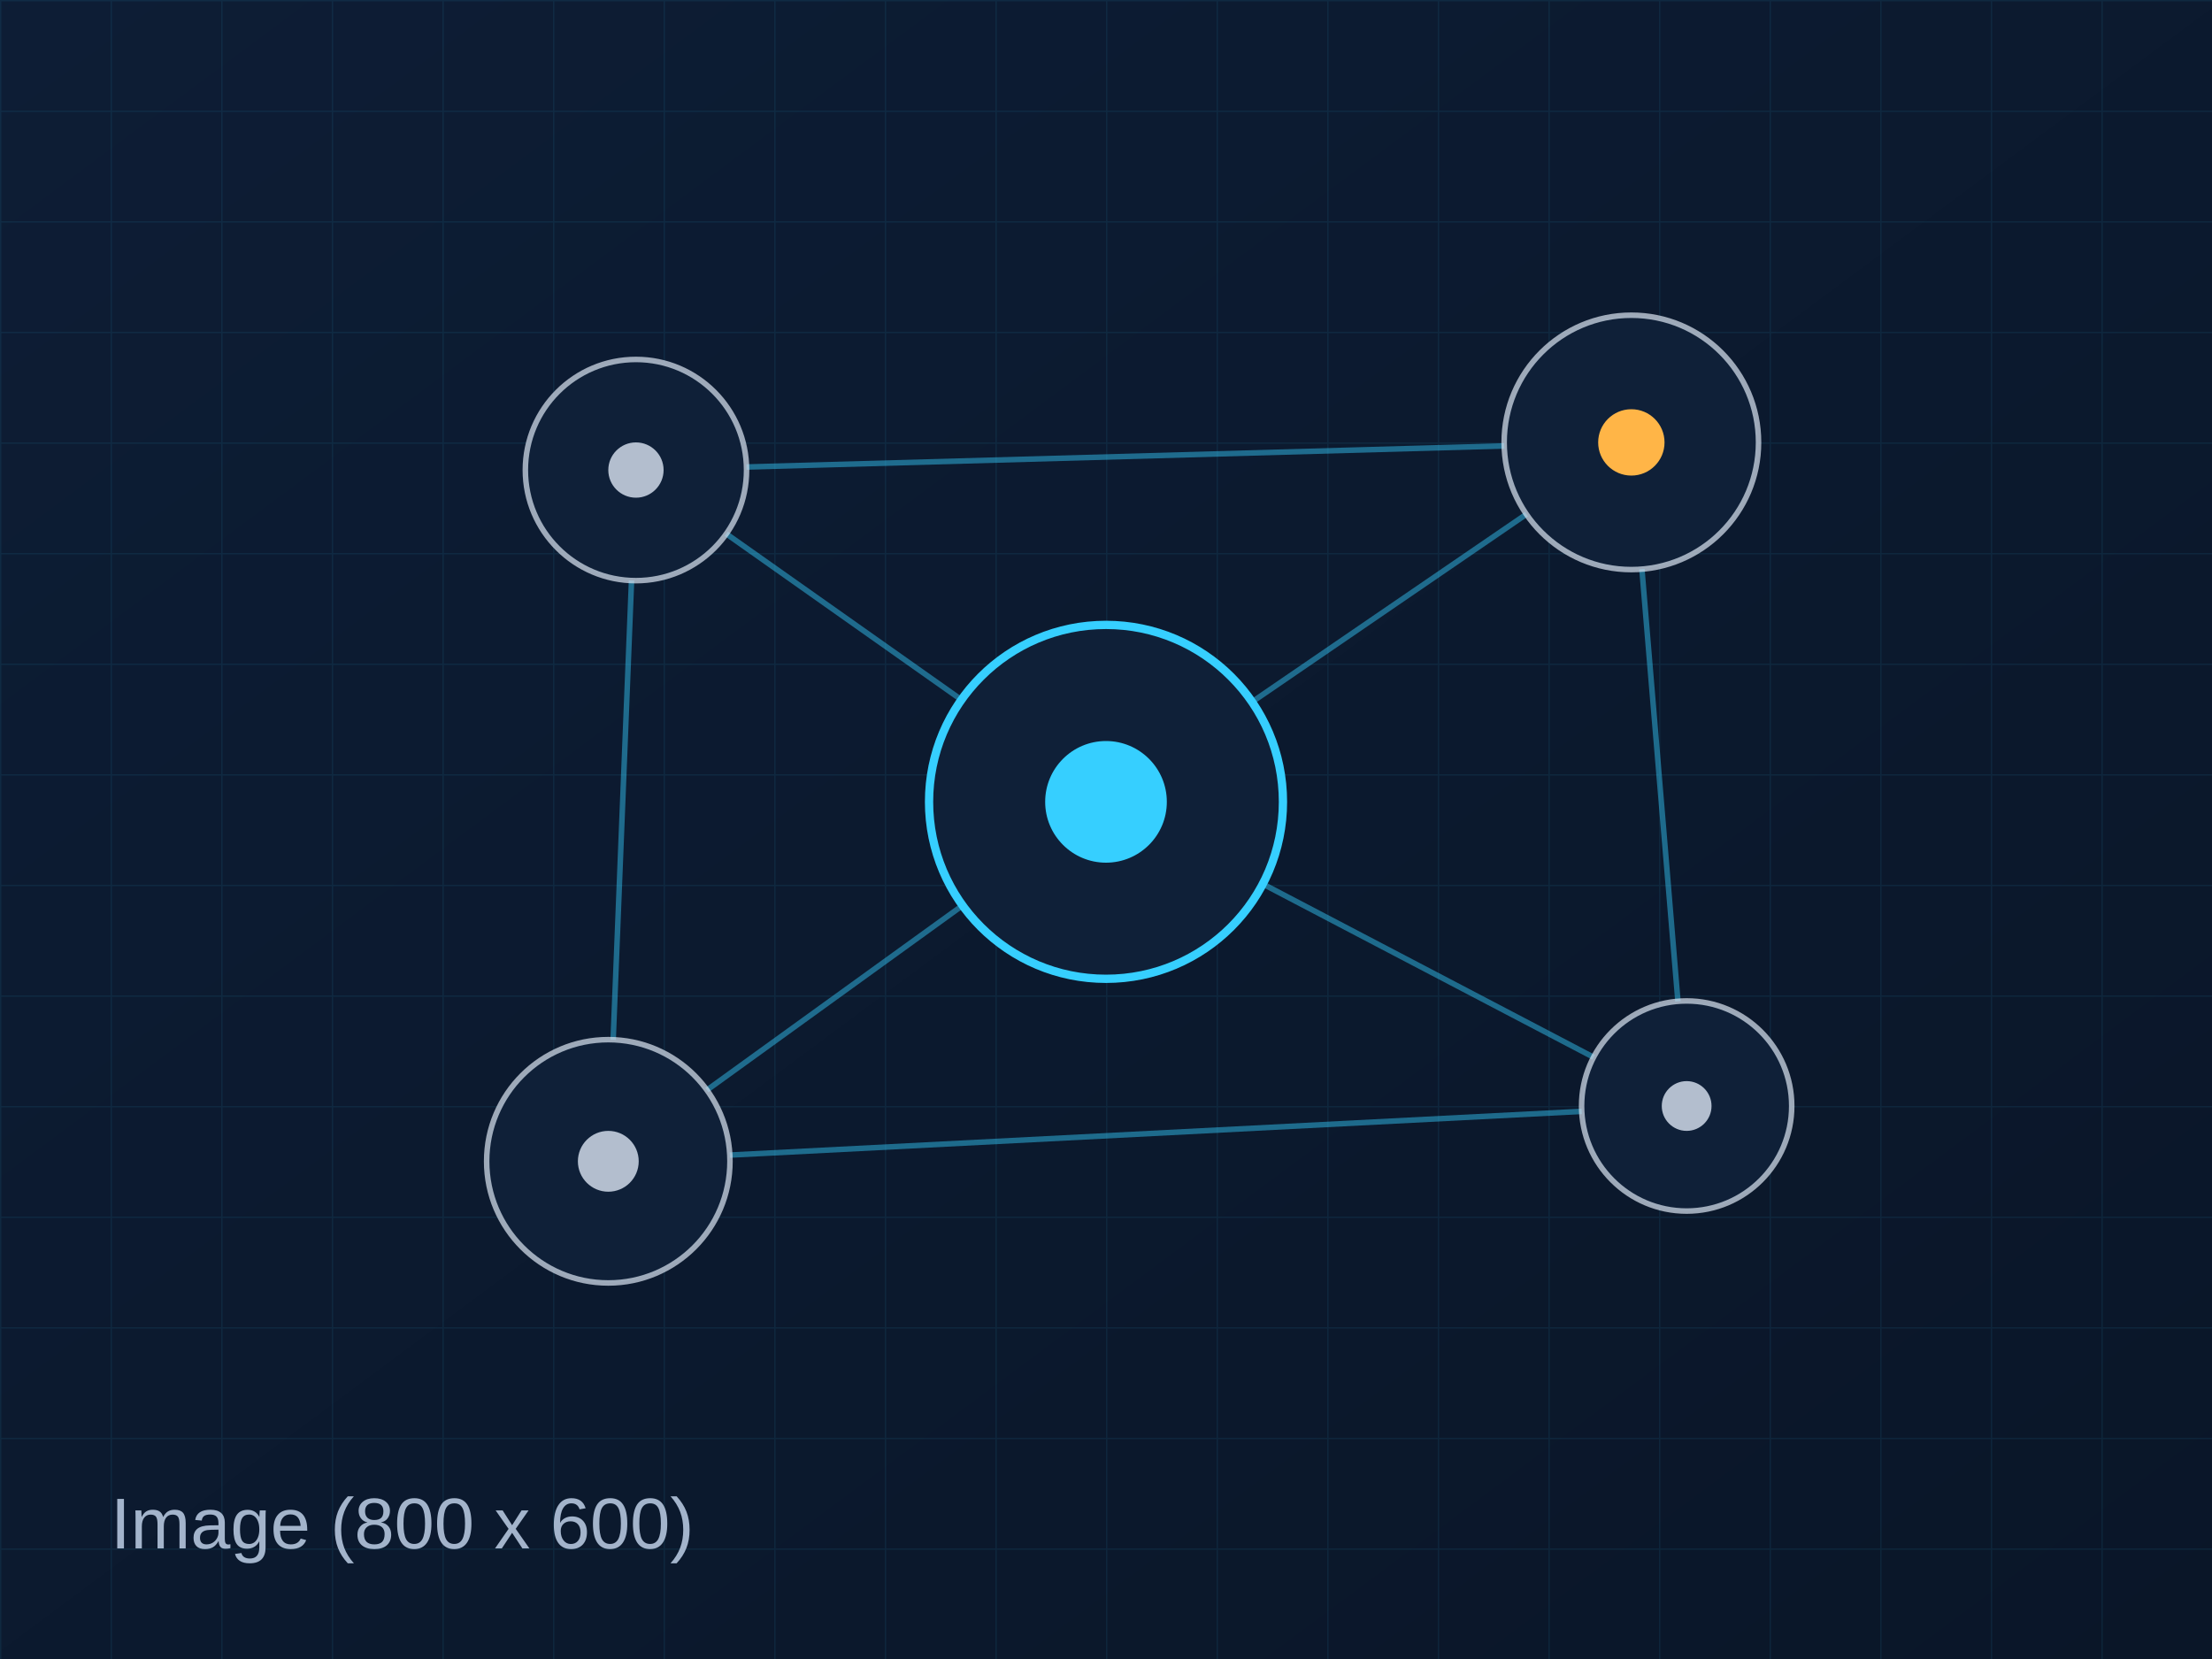
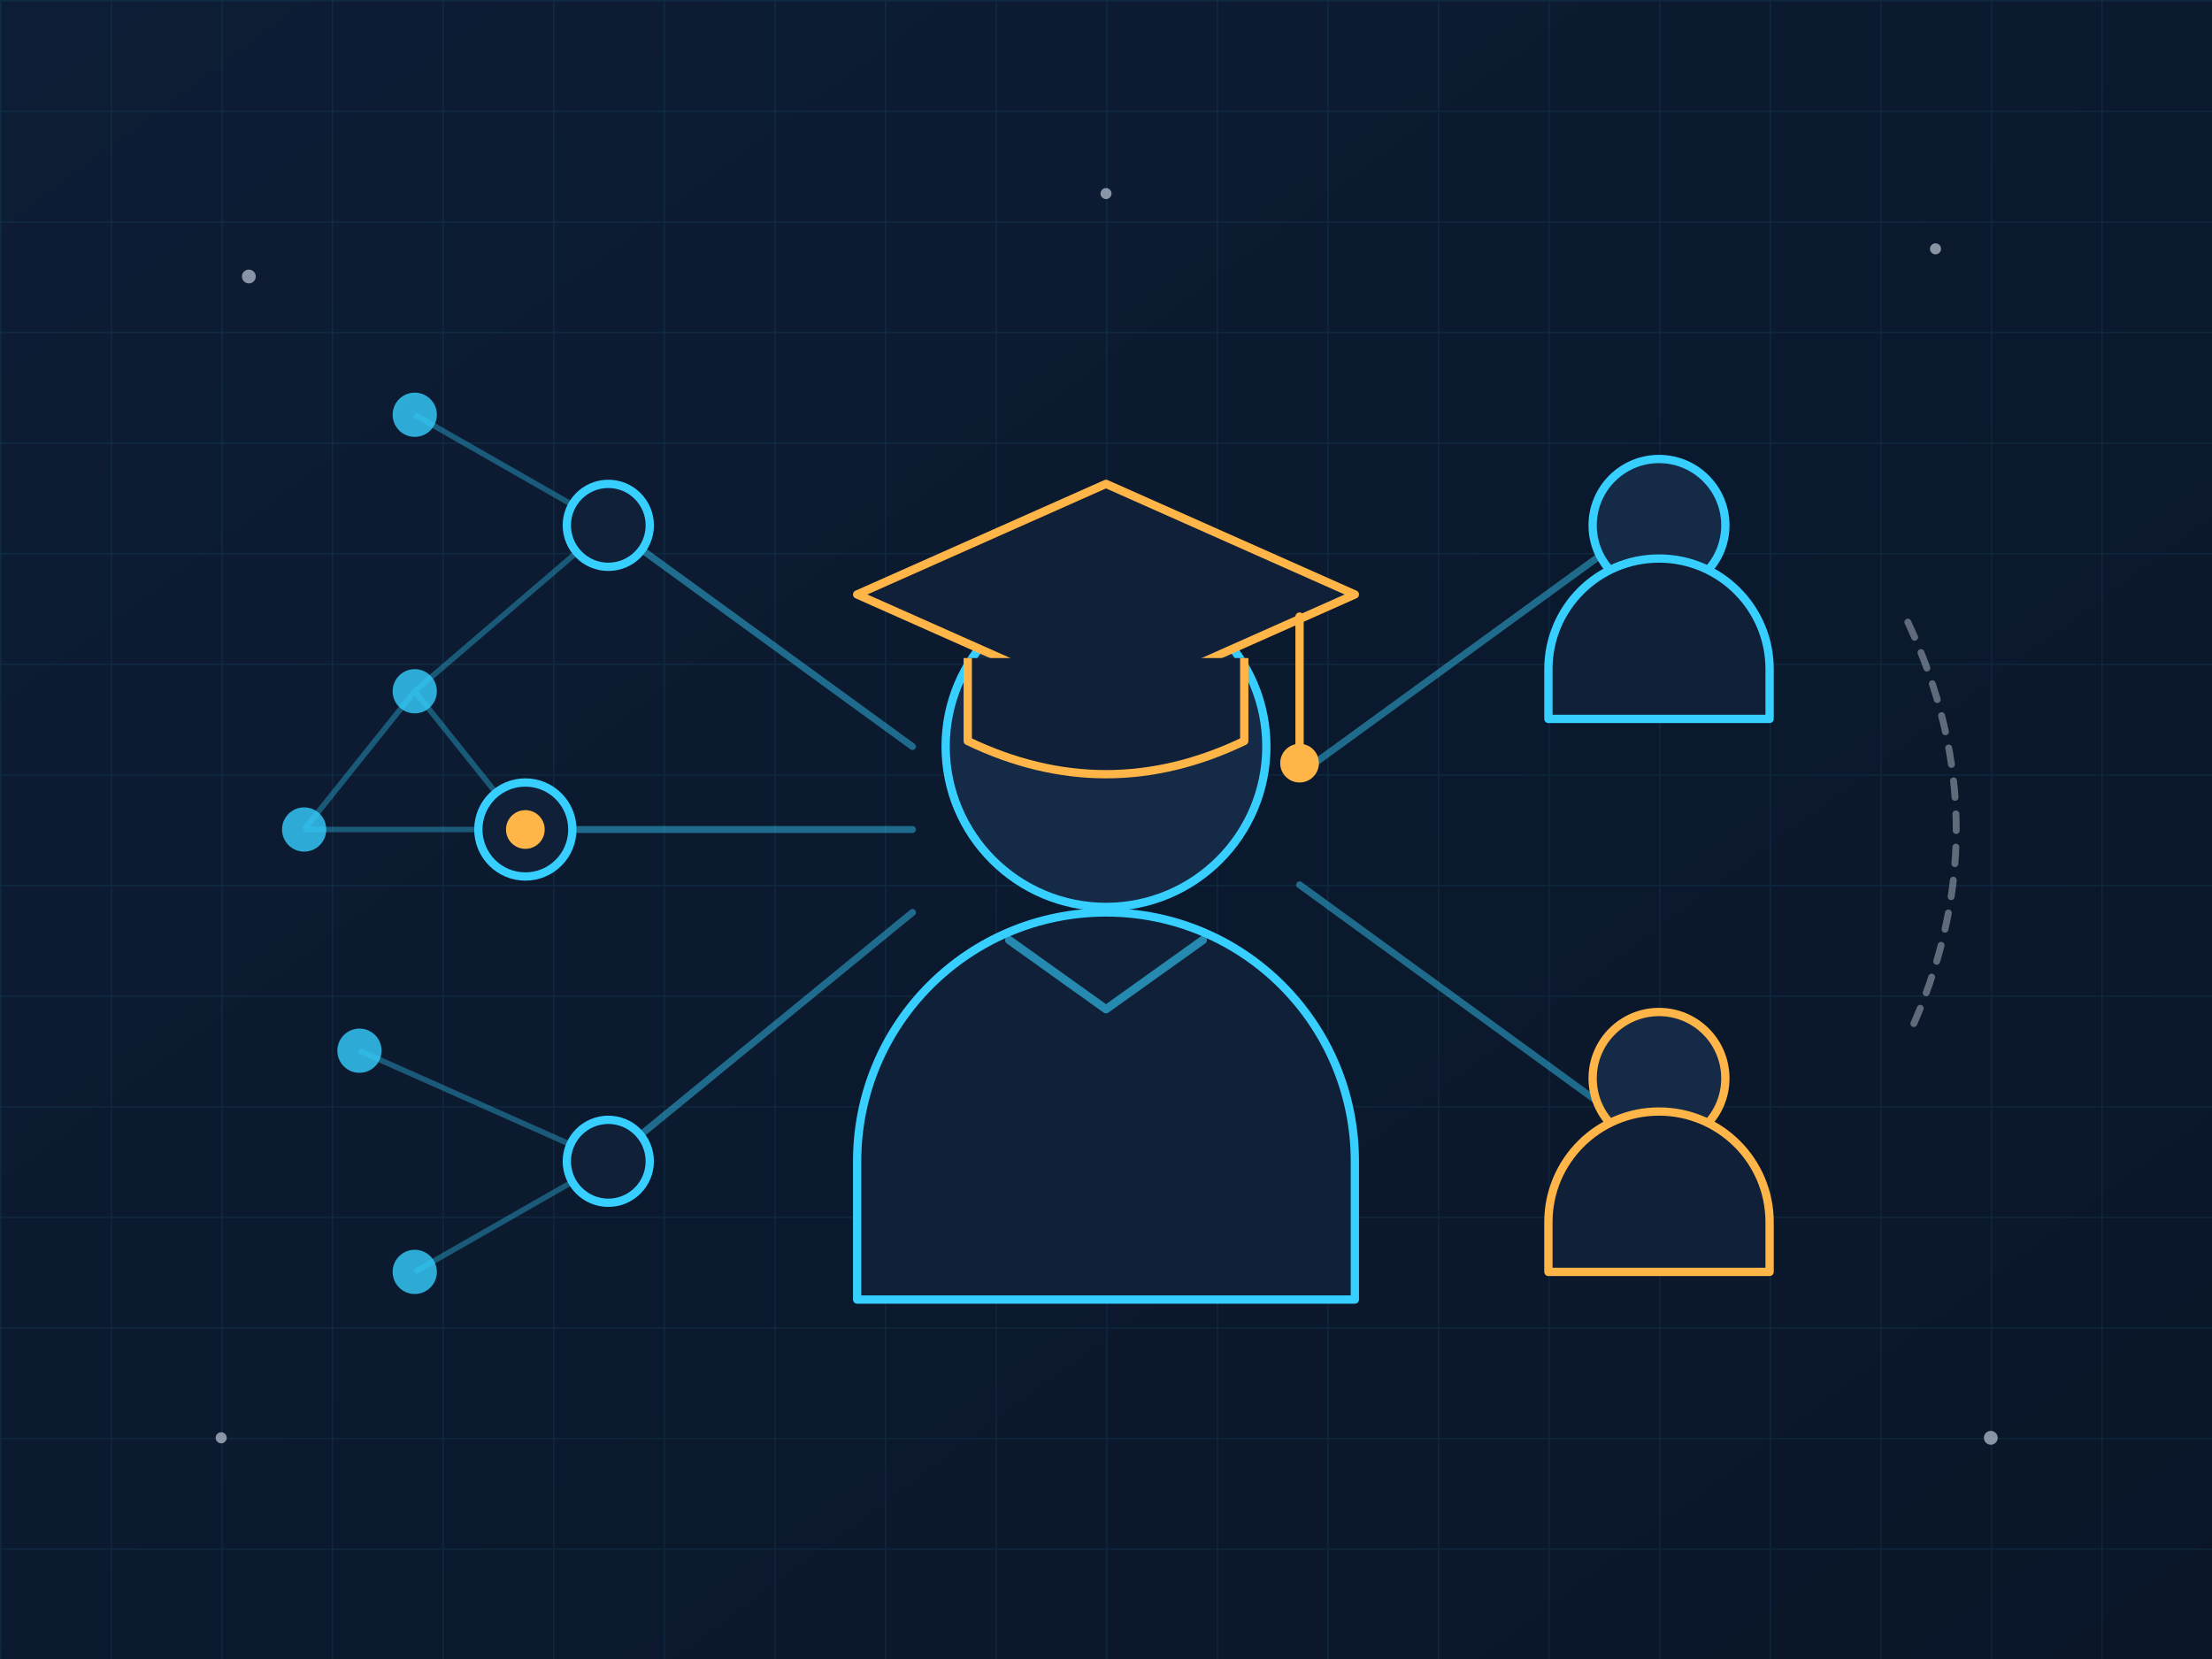
<svg xmlns="http://www.w3.org/2000/svg" viewBox="0 0 800 600" width="800" height="600">
  <defs>
    <linearGradient id="bg" x1="0" y1="0" x2="1" y2="1">
      <stop offset="0" stop-color="#0d1d35" />
      <stop offset="1" stop-color="#0a1628" />
    </linearGradient>
    <pattern id="grid" width="40" height="40" patternUnits="userSpaceOnUse">
      <path d="M40 0H0V40" fill="none" stroke="#36cfff" stroke-opacity="0.08" />
    </pattern>
  </defs>
  <rect width="800" height="600" fill="url(#bg)" />
  <rect width="800" height="600" fill="url(#grid)" />
-   <path d="M400 290 230 170M400 290 590 160M400 290 610 400M400 290 220 420M230 170 590 160M220 420 610 400M230 170 220 420M590 160 610 400" fill="none" stroke="#36cfff" stroke-opacity="0.45" stroke-width="2" />
-   <circle cx="400" cy="290" r="64" fill="#0f2038" stroke="#36cfff" stroke-width="3" />
-   <circle cx="400" cy="290" r="22" fill="#36cfff" />
-   <g fill="#0f2038" stroke="#dce6f3" stroke-opacity="0.7" stroke-width="2">
-     <circle cx="230" cy="170" r="40" />
-     <circle cx="590" cy="160" r="46" />
-     <circle cx="610" cy="400" r="38" />
-     <circle cx="220" cy="420" r="44" />
+   <g fill="none" stroke="#36cfff" stroke-opacity="0.45" stroke-width="2.5" stroke-linecap="round">
+     <path d="M330 270L220 190" />
+     <path d="M330 300L190 300" />
+     <path d="M330 330L220 420" />
+     <path d="M470 280L580 200" />
+     <path d="M470 320L580 400" />
  </g>
-   <g fill="#dce6f3" fill-opacity="0.8">
-     <circle cx="230" cy="170" r="10" />
-     <circle cx="610" cy="400" r="9" />
-     <circle cx="220" cy="420" r="11" />
+   <g stroke="#36cfff" stroke-opacity="0.35" stroke-width="2" fill="none">
+     <path d="M220 190L150 150M220 190L150 250M190 300L110 300M190 300L150 250M220 420L150 460M220 420L130 380M150 250L110 300" />
  </g>
-   <circle cx="590" cy="160" r="12" fill="#ffb547" />
-   <text x="40" y="560" fill="#a3b4cb" font-family="Arial, Helvetica, sans-serif" font-size="26">Image (800 x 600)</text>
+   <g fill="#0f2038" stroke="#36cfff" stroke-width="3">
+     <circle cx="220" cy="190" r="15" />
+     <circle cx="190" cy="300" r="17" />
+     <circle cx="220" cy="420" r="15" />
+   </g>
+   <g fill="#36cfff" fill-opacity="0.8">
+     <circle cx="150" cy="150" r="8" />
+     <circle cx="150" cy="250" r="8" />
+     <circle cx="110" cy="300" r="8" />
+     <circle cx="150" cy="460" r="8" />
+     <circle cx="130" cy="380" r="8" />
+   </g>
+   <circle cx="190" cy="300" r="7" fill="#ffb547" />
+   <path d="M310 470V420A90 90 0 0 1 490 420V470Z" fill="#0f2038" stroke="#36cfff" stroke-width="3" stroke-linejoin="round" />
+   <path d="M365 340L400 365L435 340" fill="none" stroke="#36cfff" stroke-opacity="0.6" stroke-width="3" stroke-linecap="round" stroke-linejoin="round" />
+   <circle cx="400" cy="270" r="58" fill="#142a47" stroke="#36cfff" stroke-width="3" />
+   <path d="M310 215L400 175L490 215L400 255Z" fill="#0f2038" stroke="#ffb547" stroke-width="3" stroke-linejoin="round" />
+   <path d="M350 238V268Q400 292 450 268V238" fill="#0f2038" stroke="#ffb547" stroke-width="3" stroke-linejoin="round" />
+   <path d="M470 223V270" stroke="#ffb547" stroke-width="3" stroke-linecap="round" />
+   <circle cx="470" cy="276" r="7" fill="#ffb547" />
+   <g transform="translate(600 190)">
+     <circle cx="0" cy="0" r="24" fill="#142a47" stroke="#36cfff" stroke-width="3" />
+     <path d="M-40 70V52A40 40 0 0 1 40 52V70Z" fill="#0f2038" stroke="#36cfff" stroke-width="3" stroke-linejoin="round" />
+   </g>
+   <g transform="translate(600 390)">
+     <circle cx="0" cy="0" r="24" fill="#142a47" stroke="#ffb547" stroke-width="3" />
+     <path d="M-40 70V52A40 40 0 0 1 40 52V70Z" fill="#0f2038" stroke="#ffb547" stroke-width="3" stroke-linejoin="round" />
+   </g>
+   <path d="M690 225Q725 300 690 375" fill="none" stroke="#dce6f3" stroke-opacity="0.4" stroke-width="2.5" stroke-dasharray="6 6" stroke-linecap="round" />
+   <g fill="#dce6f3" fill-opacity="0.6">
+     <circle cx="90" cy="100" r="2.5" />
+     <circle cx="700" cy="90" r="2" />
+     <circle cx="720" cy="520" r="2.5" />
+     <circle cx="80" cy="520" r="2" />
+     <circle cx="400" cy="70" r="2" />
+   </g>
</svg>
